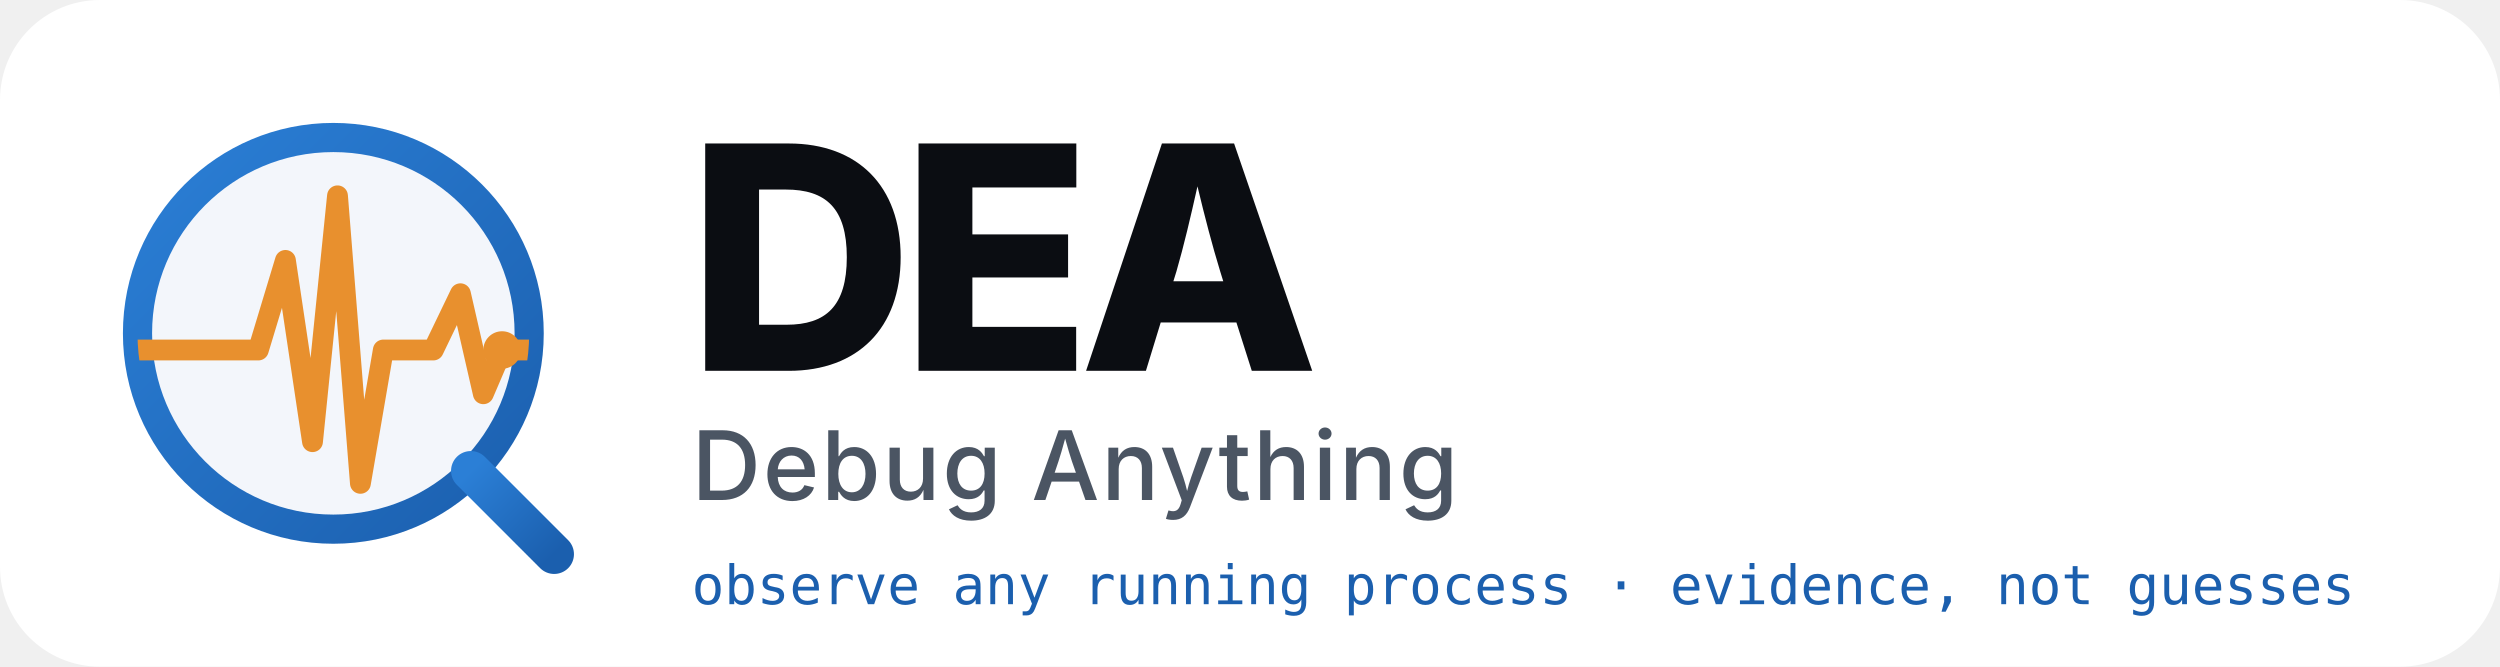
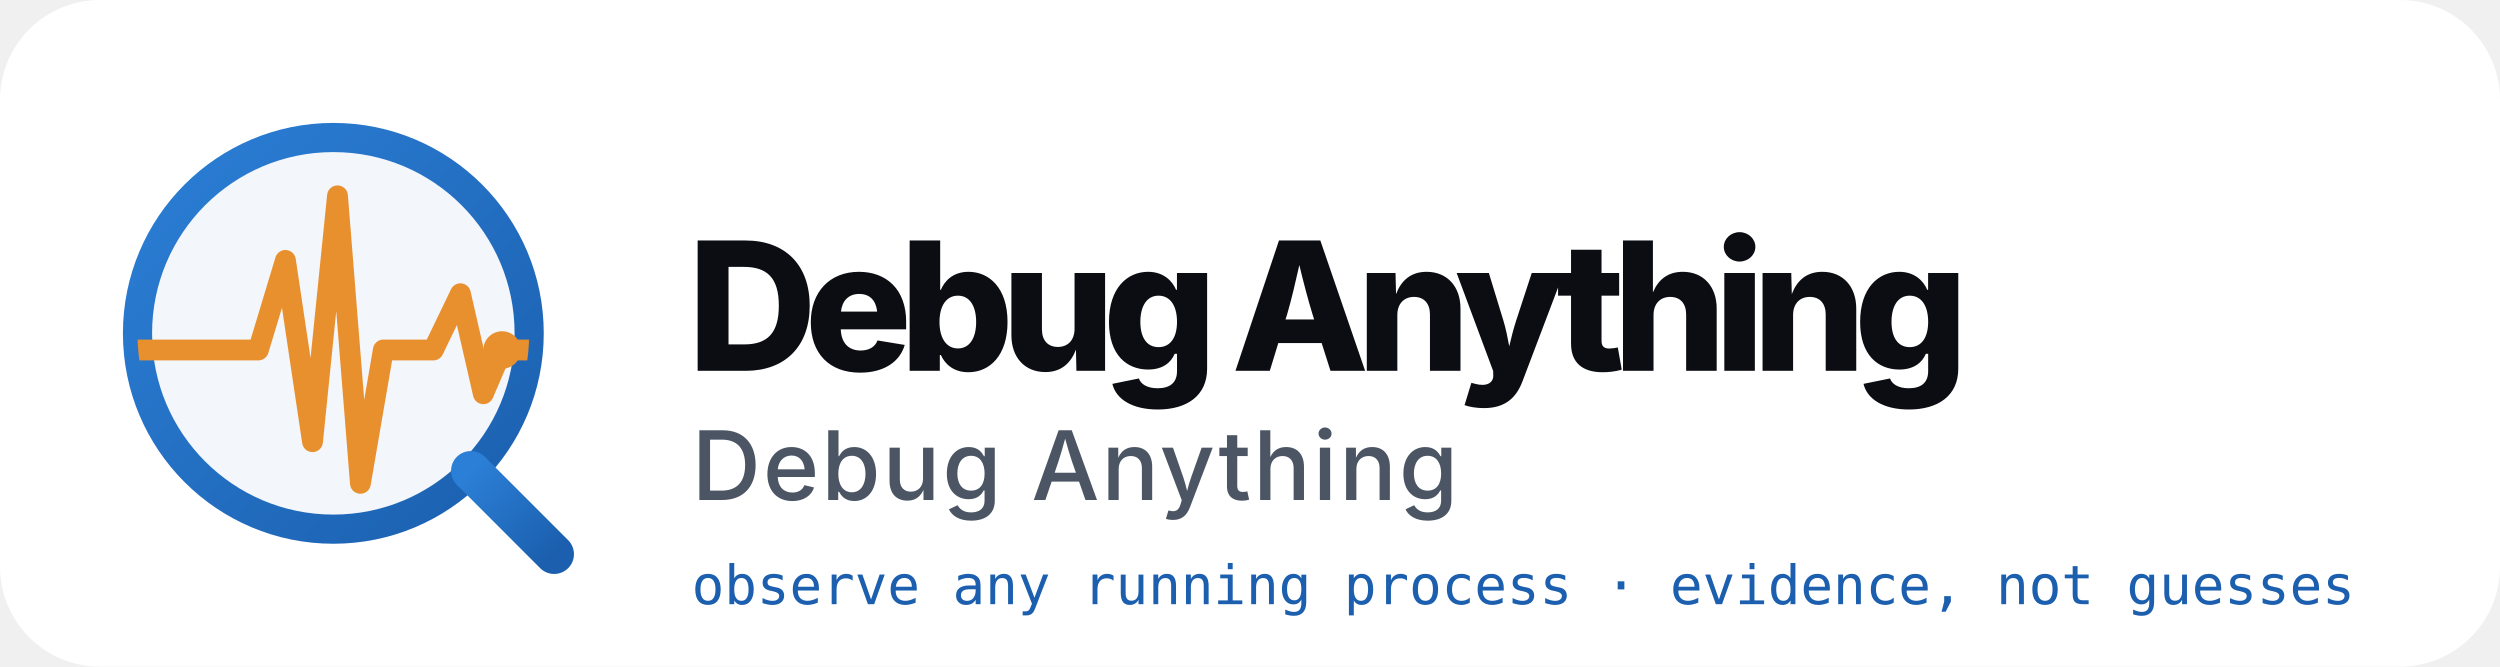
<svg xmlns="http://www.w3.org/2000/svg" viewBox="0 0 1200 320" width="1200" height="320">
  <defs>
    <linearGradient id="ring" x1="0" y1="0" x2="1" y2="1">
      <stop offset="0" stop-color="#2b7fd6" />
      <stop offset="1" stop-color="#1b5fae" />
    </linearGradient>
    <clipPath id="lens">
      <circle cx="160" cy="160" r="94" />
    </clipPath>
  </defs>
  <rect width="1200" height="320" rx="48" fill="#ffffff" />
  <circle cx="160" cy="160" r="94" fill="#f3f6fb" stroke="url(#ring)" stroke-width="14" />
  <g clip-path="url(#lens)">
    <path d="M40 168 L112 168 L124 168 L137 125 L150 212 L162 94 L173 232 L184 168 L208 168 L221 141 L232 189 L241 168 L300 168" fill="none" stroke="#e8902e" stroke-width="10" stroke-linecap="round" stroke-linejoin="round" />
    <circle cx="241" cy="168" r="9" fill="#e8902e" />
  </g>
  <path d="M226 226 L266 266" stroke="url(#ring)" stroke-width="19" stroke-linecap="round" />
-   <text x="330" y="178" font-family="-apple-system, 'SF Pro Display', 'Segoe UI', Inter, Helvetica, Arial, sans-serif" font-size="150" font-weight="800" letter-spacing="-6" fill="#0b0d12">DEA</text>
+   <text x="330" y="178" font-family="-apple-system, 'SF Pro Display', 'Segoe UI', Inter, Helvetica, Arial, sans-serif" font-size="86" font-weight="800" letter-spacing="-6" fill="#0b0d12">Debug Anything</text>
  <text x="332" y="240" font-family="-apple-system, 'SF Pro Text', 'Segoe UI', Inter, Helvetica, Arial, sans-serif" font-size="46" font-weight="500" letter-spacing="1" fill="#4b5563">Debug Anything</text>
  <text x="332" y="290" font-family="ui-monospace, SFMono-Regular, Menlo, monospace" font-size="26" fill="#1b5fae">observe any running process · evidence, not guesses</text>
</svg>
